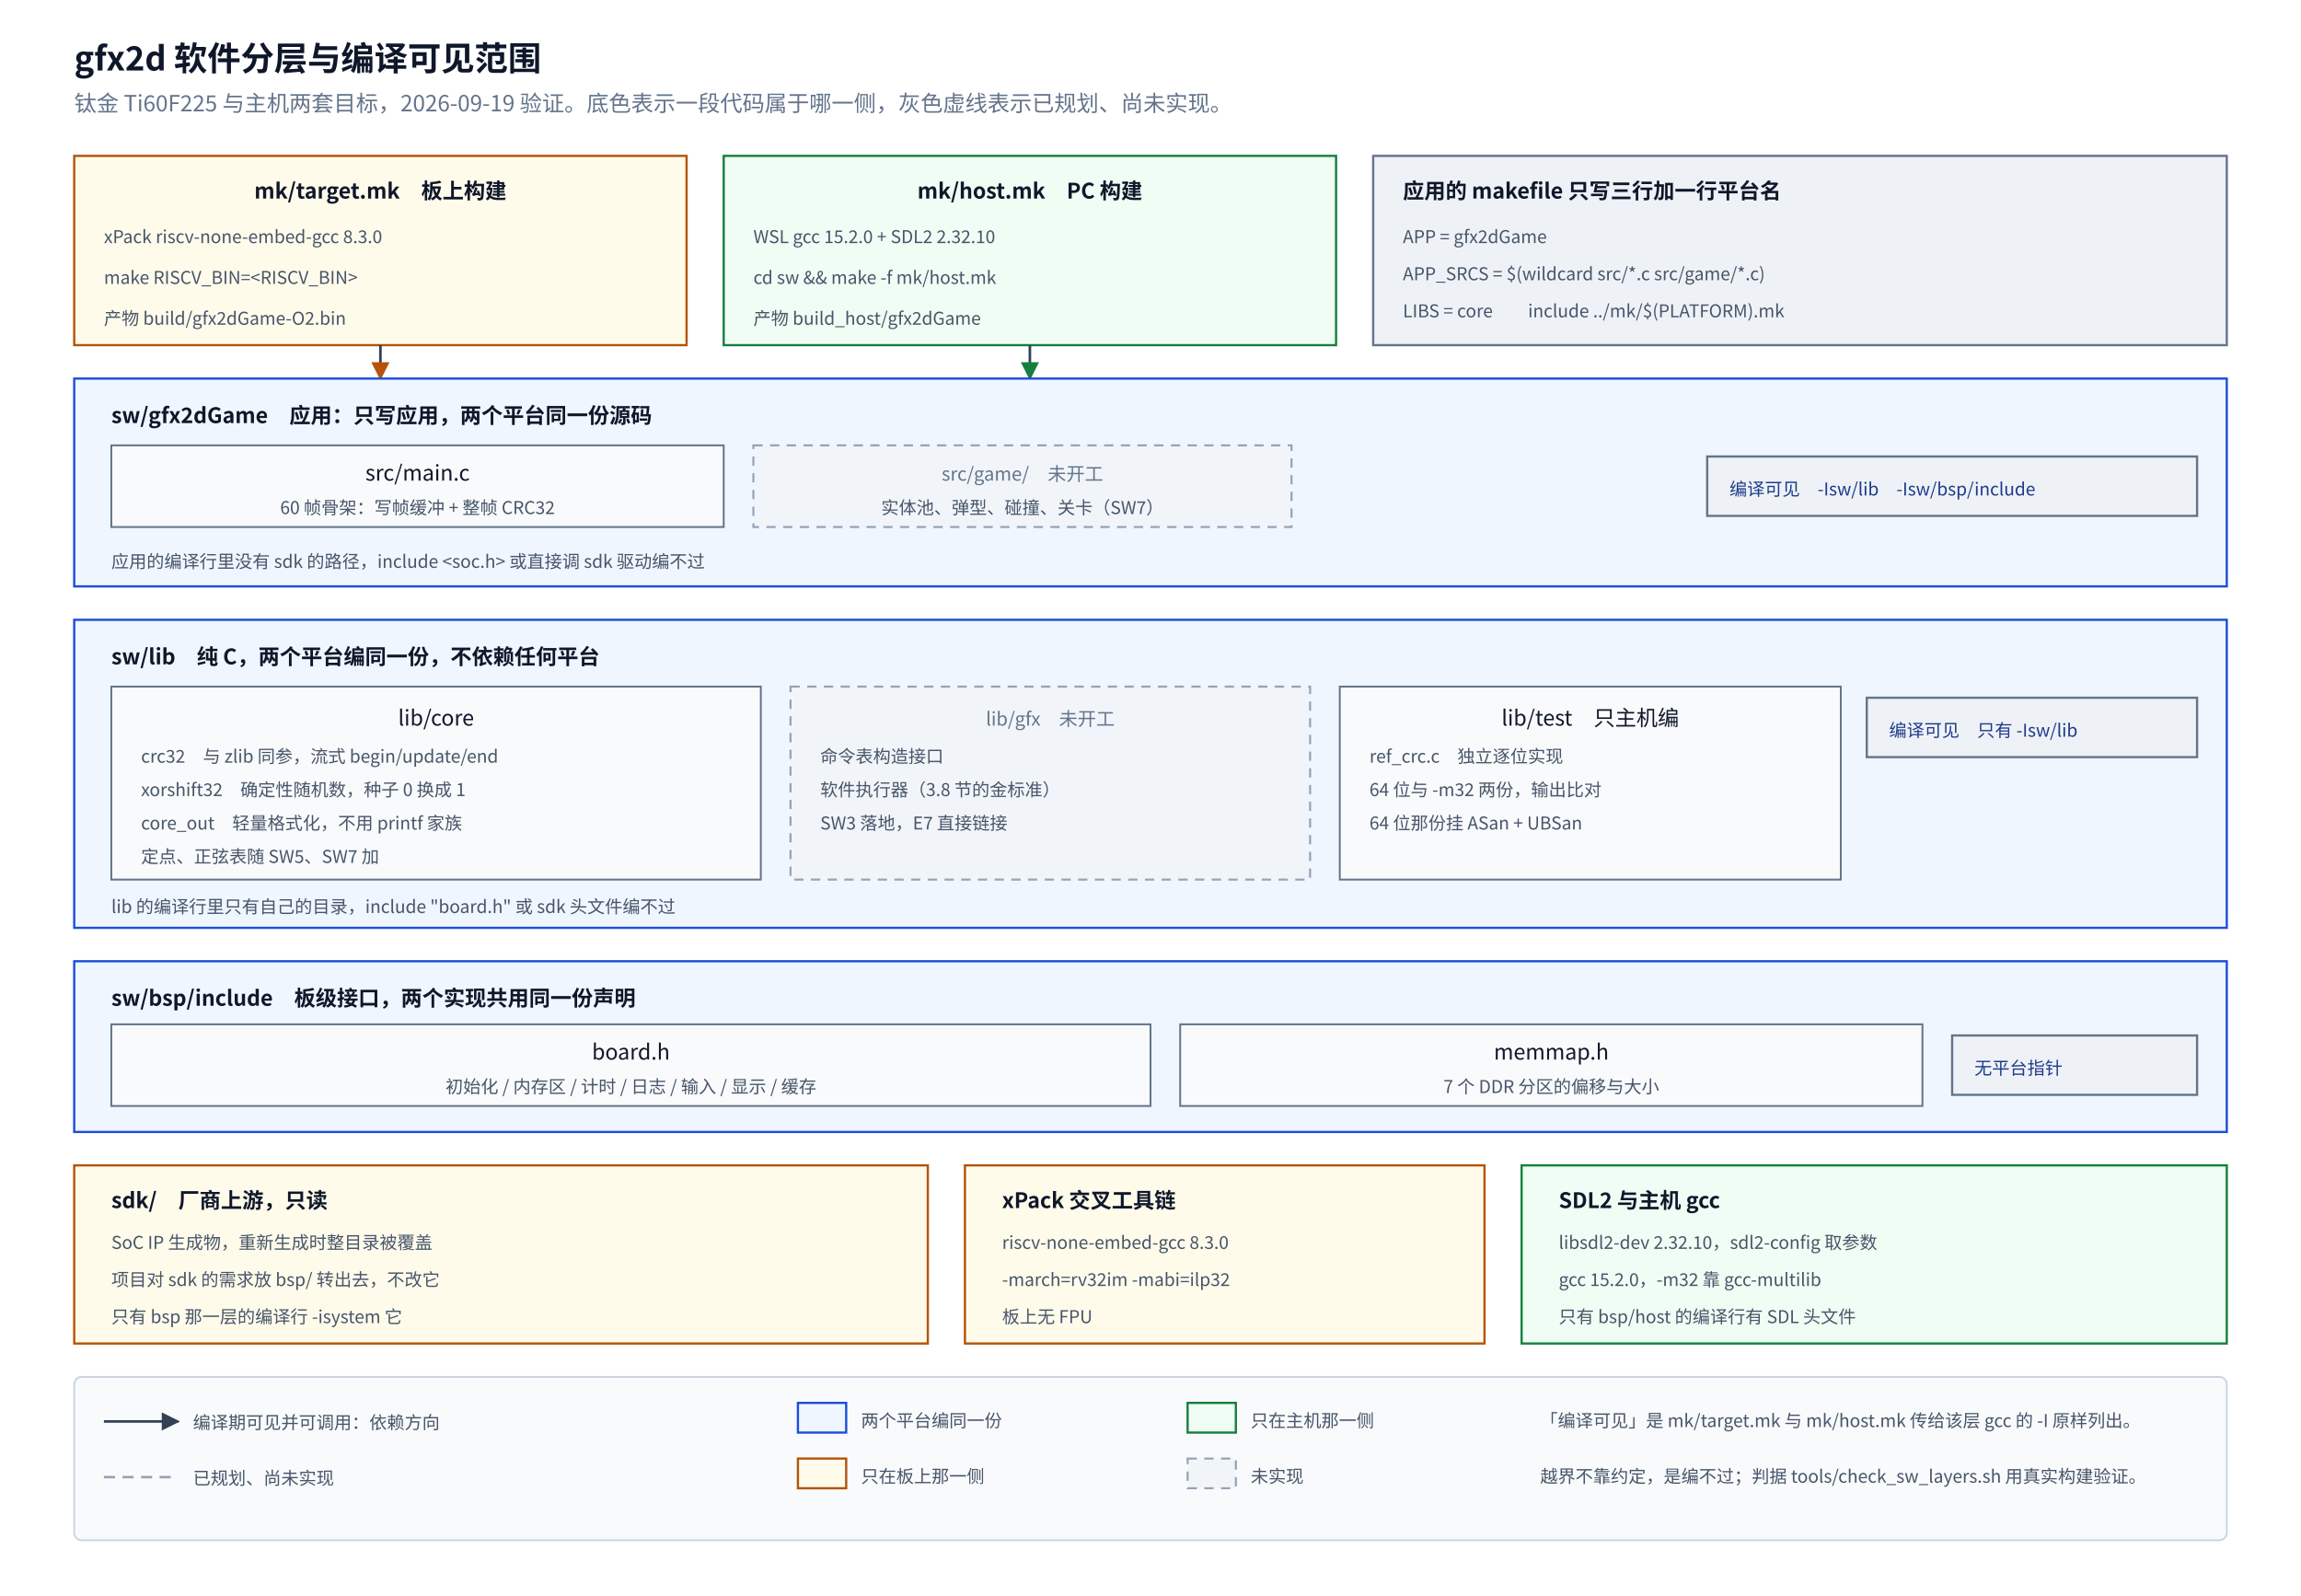
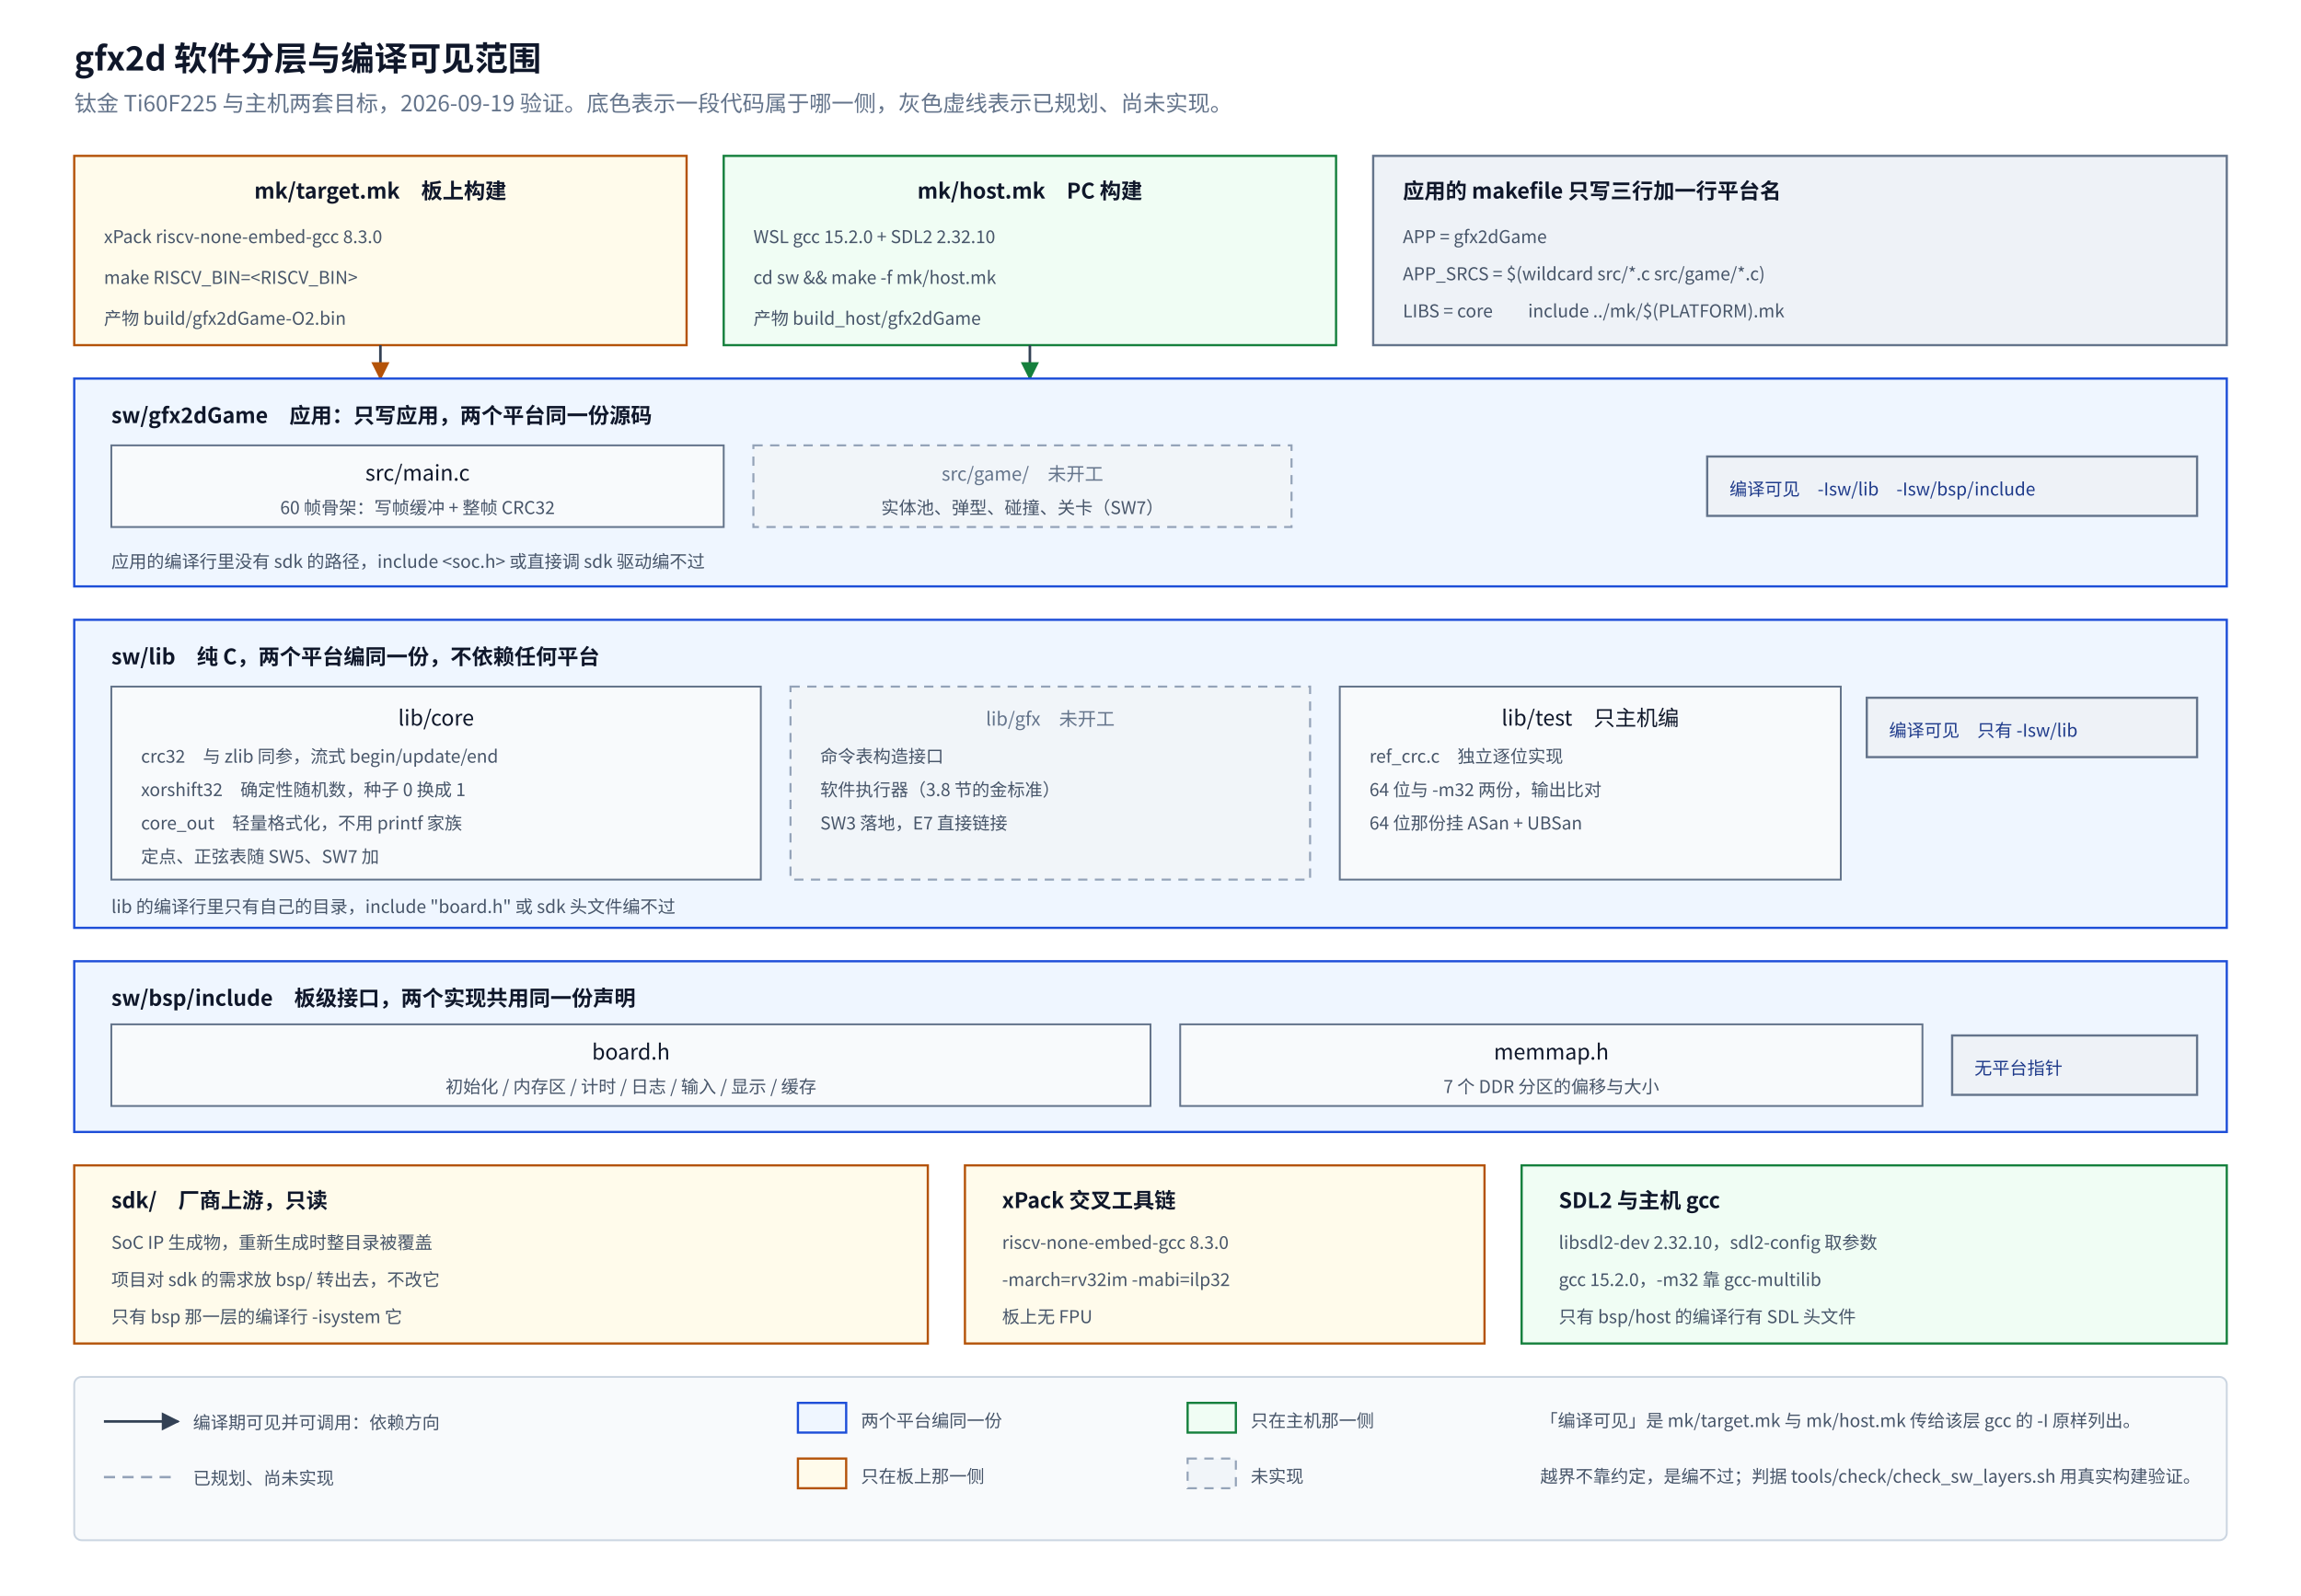
<svg xmlns="http://www.w3.org/2000/svg" width="1240" height="860" viewBox="0 0 1240 860" font-family="'Source Han Sans SC','Noto Sans CJK SC','Microsoft YaHei',sans-serif">
  <defs>
    <marker id="a" viewBox="0 0 10 10" refX="9" refY="5" markerWidth="7" markerHeight="7" orient="auto-start-reverse">
      <path d="M0,0 L10,5 L0,10 z" fill="#334155" />
    </marker>
    <marker id="at" viewBox="0 0 10 10" refX="9" refY="5" markerWidth="7" markerHeight="7" orient="auto-start-reverse">
      <path d="M0,0 L10,5 L0,10 z" fill="#b45309" />
    </marker>
    <marker id="ah" viewBox="0 0 10 10" refX="9" refY="5" markerWidth="7" markerHeight="7" orient="auto-start-reverse">
      <path d="M0,0 L10,5 L0,10 z" fill="#15803d" />
    </marker>
    <marker id="ag" viewBox="0 0 10 10" refX="9" refY="5" markerWidth="7" markerHeight="7" orient="auto-start-reverse">
      <path d="M0,0 L10,5 L0,10 z" fill="#94a3b8" />
    </marker>
    <style>
      .b  { fill:#ffffff; stroke:#334155; stroke-width:1.3 }
      .bi { fill:#f8fafc; stroke:#64748b; stroke-width:1 }
      .bx { fill:#eef2f7; stroke:#64748b; stroke-width:1.2 }
      .bs { fill:#eff6ff; stroke:#1d4ed8; stroke-width:1.2 }
      .bt { fill:#fffbeb; stroke:#b45309; stroke-width:1.2 }
      .bh { fill:#f0fdf4; stroke:#15803d; stroke-width:1.2 }
      .bg { fill:#f1f5f9; stroke:#94a3b8; stroke-width:1.1; stroke-dasharray:5 4 }
      .tt { font-size:13px; font-weight:600; fill:#0f172a }
      .t  { font-size:11.5px; fill:#0f172a }
      .ts { font-size:9.5px; fill:#475569 }
      .tu { font-size:10px; fill:#64748b }
      .bl { font-size:9.5px; fill:#1e3a8a }
      .tl { font-size:9.5px; fill:#7c2d12 }
      .hl { font-size:9.5px; fill:#14532d }
      .dep { stroke:#334155; stroke-width:1.4; fill:none }
      .un  { stroke:#94a3b8; stroke-width:1.3; fill:none; stroke-dasharray:6 4 }
    </style>
  </defs>
  <rect x="0" y="0" width="1240" height="860" fill="#ffffff" />
  <text x="40" y="38" font-size="18" font-weight="600" fill="#0f172a">gfx2d 软件分层与编译可见范围</text>
  <text x="40" y="60" font-size="12" fill="#64748b">钛金 Ti60F225 与主机两套目标，2026-09-19 验证。底色表示一段代码属于哪一侧，灰色虚线表示已规划、尚未实现。</text>
  <rect x="40" y="84" width="330" height="102" class="bt" />
  <text x="205" y="107" class="t" text-anchor="middle" font-weight="600">mk/target.mk　板上构建</text>
  <text x="56" y="131" class="ts">xPack riscv-none-embed-gcc 8.3.0</text>
  <text x="56" y="153" class="ts">make RISCV_BIN=&lt;RISCV_BIN&gt;</text>
  <text x="56" y="175" class="ts">产物 build/gfx2dGame-O2.bin</text>
  <rect x="390" y="84" width="330" height="102" class="bh" />
  <text x="555" y="107" class="t" text-anchor="middle" font-weight="600">mk/host.mk　PC 构建</text>
  <text x="406" y="131" class="ts">WSL gcc 15.2.0 + SDL2 2.32.10</text>
  <text x="406" y="153" class="ts">cd sw &amp;&amp; make -f mk/host.mk</text>
  <text x="406" y="175" class="ts">产物 build_host/gfx2dGame</text>
  <rect x="740" y="84" width="460" height="102" class="bx" />
  <text x="756" y="107" class="t" font-weight="600">应用的 makefile 只写三行加一行平台名</text>
  <text x="756" y="131" class="ts">APP = gfx2dGame</text>
  <text x="756" y="151" class="ts">APP_SRCS = $(wildcard src/*.c src/game/*.c)</text>
  <text x="756" y="171" class="ts">LIBS = core　　include ../mk/$(PLATFORM).mk</text>
  <path d="M205,186 V204" class="dep" marker-end="url(#at)" />
  <path d="M555,186 V204" class="dep" marker-end="url(#ah)" />
  <rect x="40" y="204" width="1160" height="112" class="bs" />
  <text x="60" y="228" class="t" font-weight="600">sw/gfx2dGame　应用：只写应用，两个平台同一份源码</text>
  <rect x="60" y="240" width="330" height="44" class="bi" />
  <text x="225" y="259" class="t" text-anchor="middle">src/main.c</text>
  <text x="225" y="277" class="ts" text-anchor="middle">60 帧骨架：写帧缓冲 + 整帧 CRC32</text>
  <rect x="406" y="240" width="290" height="44" class="bg" />
  <text x="551" y="259" class="tu" text-anchor="middle">src/game/　未开工</text>
  <text x="551" y="277" class="ts" text-anchor="middle">实体池、弹型、碰撞、关卡（SW7）</text>
  <rect x="920" y="246" width="264" height="32" class="bx" />
  <text x="932" y="267" class="bl">编译可见　-Isw/lib　-Isw/bsp/include</text>
  <text x="60" y="306" class="ts">应用的编译行里没有 sdk 的路径，include &lt;soc.h&gt; 或直接调 sdk 驱动编不过</text>
  <rect x="40" y="334" width="1160" height="166" class="bs" />
  <text x="60" y="358" class="t" font-weight="600">sw/lib　纯 C，两个平台编同一份，不依赖任何平台</text>
  <rect x="60" y="370" width="350" height="104" class="bi" />
  <text x="235" y="391" class="t" text-anchor="middle">lib/core</text>
  <text x="76" y="411" class="ts">crc32　与 zlib 同参，流式 begin/update/end</text>
  <text x="76" y="429" class="ts">xorshift32　确定性随机数，种子 0 换成 1</text>
  <text x="76" y="447" class="ts">core_out　轻量格式化，不用 printf 家族</text>
  <text x="76" y="465" class="ts">定点、正弦表随 SW5、SW7 加</text>
  <rect x="426" y="370" width="280" height="104" class="bg" />
  <text x="566" y="391" class="tu" text-anchor="middle">lib/gfx　未开工</text>
  <text x="442" y="411" class="ts">命令表构造接口</text>
  <text x="442" y="429" class="ts">软件执行器（3.8 节的金标准）</text>
  <text x="442" y="447" class="ts">SW3 落地，E7 直接链接</text>
  <rect x="722" y="370" width="270" height="104" class="bi" />
  <text x="857" y="391" class="t" text-anchor="middle">lib/test　只主机编</text>
  <text x="738" y="411" class="ts">ref_crc.c　独立逐位实现</text>
  <text x="738" y="429" class="ts">64 位与 -m32 两份，输出比对</text>
  <text x="738" y="447" class="ts">64 位那份挂 ASan + UBSan</text>
  <rect x="1006" y="376" width="178" height="32" class="bx" />
  <text x="1018" y="397" class="bl">编译可见　只有 -Isw/lib</text>
  <text x="60" y="492" class="ts">lib 的编译行里只有自己的目录，include "board.h" 或 sdk 头文件编不过</text>
  <rect x="40" y="518" width="1160" height="92" class="bs" />
  <text x="60" y="542" class="t" font-weight="600">sw/bsp/include　板级接口，两个实现共用同一份声明</text>
  <rect x="60" y="552" width="560" height="44" class="bi" />
  <text x="340" y="571" class="t" text-anchor="middle">board.h</text>
  <text x="340" y="589" class="ts" text-anchor="middle">初始化 / 内存区 / 计时 / 日志 / 输入 / 显示 / 缓存</text>
  <rect x="636" y="552" width="400" height="44" class="bi" />
  <text x="836" y="571" class="t" text-anchor="middle">memmap.h</text>
  <text x="836" y="589" class="ts" text-anchor="middle">7 个 DDR 分区的偏移与大小</text>
  <rect x="1052" y="558" width="132" height="32" class="bx" />
  <text x="1064" y="579" class="bl">无平台指针</text>
  <rect x="40" y="628" width="460" height="96" class="bt" />
  <text x="60" y="651" class="t" font-weight="600">sdk/　厂商上游，只读</text>
  <text x="60" y="673" class="ts">SoC IP 生成物，重新生成时整目录被覆盖</text>
  <text x="60" y="693" class="ts">项目对 sdk 的需求放 bsp/ 转出去，不改它</text>
  <text x="60" y="713" class="ts">只有 bsp 那一层的编译行 -isystem 它</text>
  <rect x="520" y="628" width="280" height="96" class="bt" />
  <text x="540" y="651" class="t" font-weight="600">xPack 交叉工具链</text>
  <text x="540" y="673" class="ts">riscv-none-embed-gcc 8.3.0</text>
  <text x="540" y="693" class="ts">-march=rv32im -mabi=ilp32</text>
  <text x="540" y="713" class="ts">板上无 FPU</text>
  <rect x="820" y="628" width="380" height="96" class="bh" />
  <text x="840" y="651" class="t" font-weight="600">SDL2 与主机 gcc</text>
  <text x="840" y="673" class="ts">libsdl2-dev 2.32.10，sdl2-config 取参数</text>
  <text x="840" y="693" class="ts">gcc 15.2.0，-m32 靠 gcc-multilib</text>
  <text x="840" y="713" class="ts">只有 bsp/host 的编译行有 SDL 头文件</text>
  <rect x="40" y="742" width="1160" height="88" rx="4" fill="#f8fafc" stroke="#cbd5e1" />
  <path d="M56,766 H96" class="dep" marker-end="url(#a)" />
  <text x="104" y="770" class="ts">编译期可见并可调用：依赖方向</text>
  <path d="M56,796 H96" class="un" />
  <text x="104" y="800" class="ts">已规划、尚未实现</text>
  <rect x="430" y="756" width="26" height="16" class="bs" />
  <text x="464" y="769" class="ts">两个平台编同一份</text>
  <rect x="430" y="786" width="26" height="16" class="bt" />
  <text x="464" y="799" class="ts">只在板上那一侧</text>
  <rect x="640" y="756" width="26" height="16" class="bh" />
  <text x="674" y="769" class="ts">只在主机那一侧</text>
  <rect x="640" y="786" width="26" height="16" class="bg" />
  <text x="674" y="799" class="ts">未实现</text>
  <text x="830" y="769" class="ts">「编译可见」是 mk/target.mk 与 mk/host.mk 传给该层 gcc 的 -I 原样列出。</text>
-   <text x="830" y="799" class="ts">越界不靠约定，是编不过；判据 tools/check_sw_layers.sh 用真实构建验证。</text>
+   <text x="830" y="799" class="ts">越界不靠约定，是编不过；判据 tools/check/check_sw_layers.sh 用真实构建验证。</text>
</svg>
